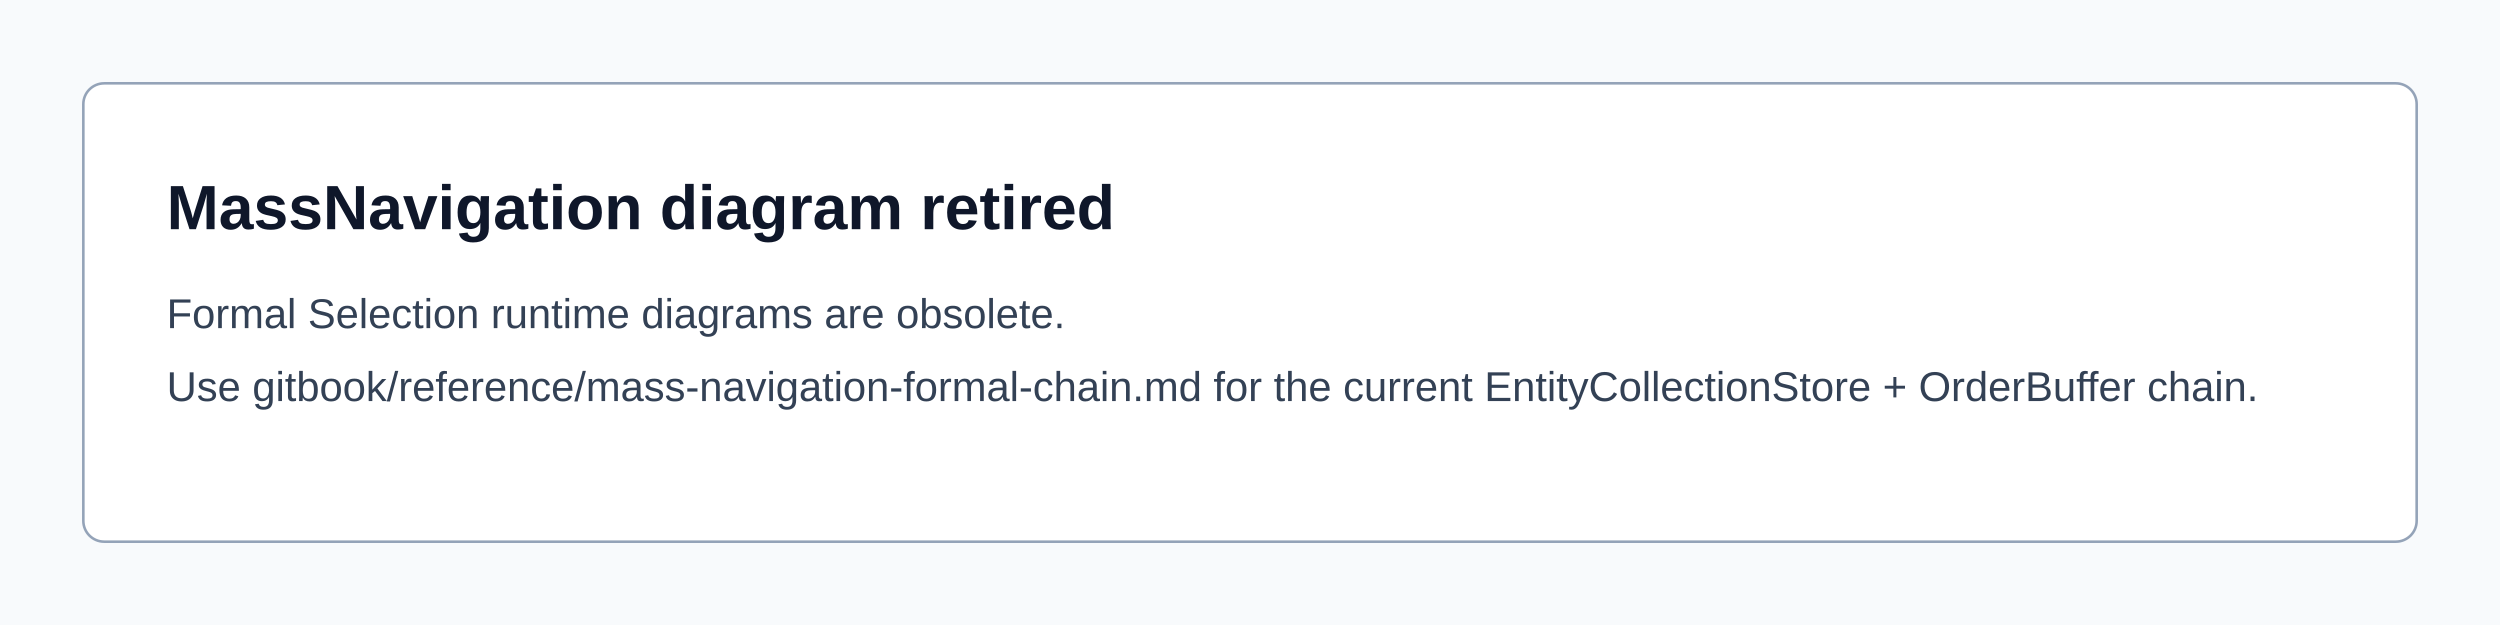
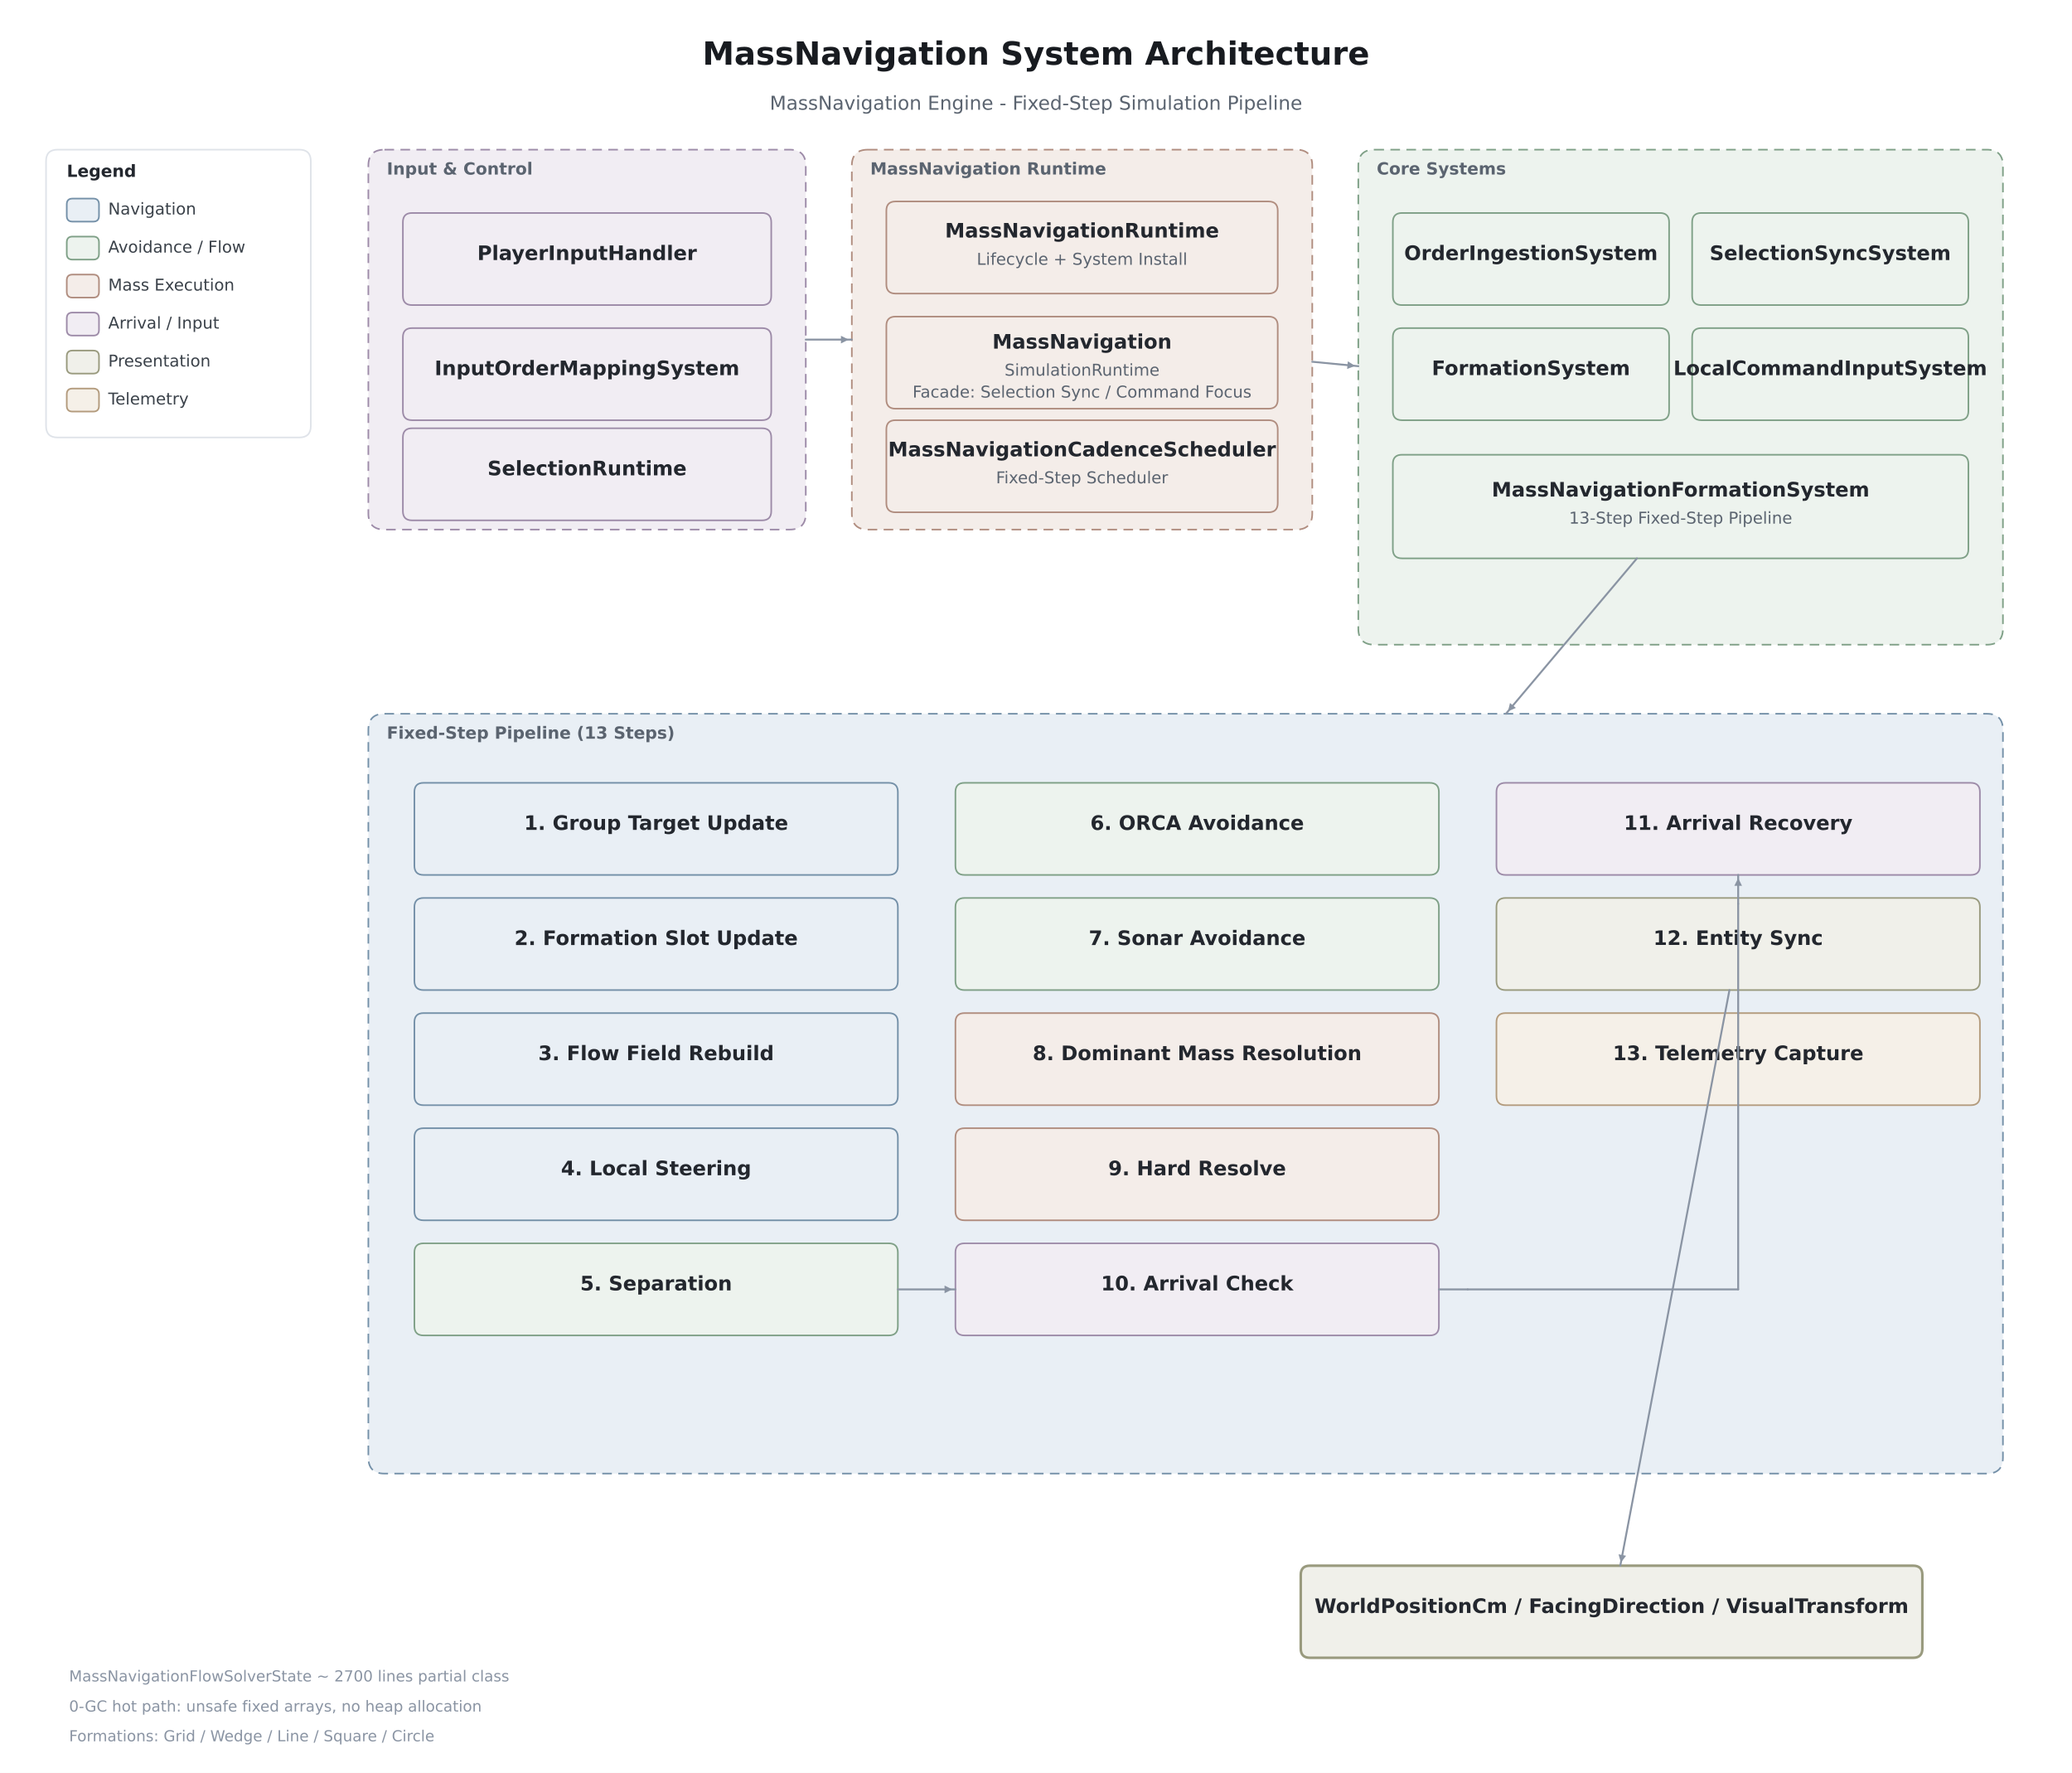
- <svg xmlns="http://www.w3.org/2000/svg" width="960" height="240" viewBox="0 0 960 240" role="img" aria-labelledby="title desc">
-   <rect width="960" height="240" fill="#f8fafc" />
-   <rect x="32" y="32" width="896" height="176" rx="8" fill="#ffffff" stroke="#94a3b8" />
-   <text x="64" y="88" font-family="Arial, sans-serif" font-size="24" font-weight="700" fill="#0f172a">MassNavigation diagram retired</text>
-   <text x="64" y="126" font-family="Arial, sans-serif" font-size="16" fill="#334155">Formal Selection runtime diagrams are obsolete.</text>
-   <text x="64" y="154" font-family="Arial, sans-serif" font-size="16" fill="#334155">Use gitbook/reference/mass-navigation-formal-chain.md for the current EntityCollectionStore + OrderBuffer chain.</text>
+ <svg xmlns="http://www.w3.org/2000/svg" width="1296pt" height="1108.8pt" viewBox="0 0 1296 1108.8" version="1.1">
+   <defs>
+     <style type="text/css">*{stroke-linejoin: round; stroke-linecap: butt}</style>
+   </defs>
+   <g id="figure_1">
+     <g id="patch_1">
+       <path d="M 0 1108.8  L 1296 1108.8  L 1296 0  L 0 0  z " style="fill: #ffffff" />
+     </g>
+     <g id="axes_1">
+       <g id="patch_2">
+         <path d="M 240.48 93.6  L 493.92 93.6  Q 504 93.6 504 103.68  L 504 321.12  Q 504 331.2 493.92 331.2  L 240.48 331.2  Q 230.4 331.2 230.4 321.12  L 230.4 103.68  Q 230.4 93.6 240.48 93.6  z " clip-path="url(#p00d6d3eb03)" style="fill: #f1edf3; stroke-dasharray: 6,4; stroke-dashoffset: 0; stroke: #9d8ba8; stroke-linejoin: miter" />
+       </g>
+       <g id="patch_3">
+         <path d="M 542.88 93.6  L 810.72 93.6  Q 820.8 93.6 820.8 103.68  L 820.8 321.12  Q 820.8 331.2 810.72 331.2  L 542.88 331.2  Q 532.8 331.2 532.8 321.12  L 532.8 103.68  Q 532.8 93.6 542.88 93.6  z " clip-path="url(#p00d6d3eb03)" style="fill: #f4ede9; stroke-dasharray: 6,4; stroke-dashoffset: 0; stroke: #b08d7f; stroke-linejoin: miter" />
+       </g>
+       <g id="patch_4">
+         <path d="M 859.68 93.6  L 1242.72 93.6  Q 1252.8 93.6 1252.8 103.68  L 1252.8 393.12  Q 1252.8 403.2 1242.72 403.2  L 859.68 403.2  Q 849.6 403.2 849.6 393.12  L 849.6 103.68  Q 849.6 93.6 859.68 93.6  z " clip-path="url(#p00d6d3eb03)" style="fill: #edf3ee; stroke-dasharray: 6,4; stroke-dashoffset: 0; stroke: #7fa087; stroke-linejoin: miter" />
+       </g>
+       <g id="patch_5">
+         <path d="M 240.48 446.4  L 1242.72 446.4  Q 1252.8 446.4 1252.8 456.48  L 1252.8 911.52  Q 1252.8 921.6 1242.72 921.6  L 240.48 921.6  Q 230.4 921.6 230.4 911.52  L 230.4 456.48  Q 230.4 446.4 240.48 446.4  z " clip-path="url(#p00d6d3eb03)" style="fill: #e9eff5; stroke-dasharray: 6,4; stroke-dashoffset: 0; stroke: #7490a8; stroke-linejoin: miter" />
+       </g>
+       <g id="text_1">
+         <text style="font-weight: 700; font-size: 10.5px; font-family: 'Microsoft YaHei', 'DejaVu Sans'; text-anchor: start; fill: #5b6470" x="241.92" y="109.193" transform="rotate(-0 241.92 109.1934)">Input &amp; Control</text>
+       </g>
+       <g id="text_2">
+         <text style="font-weight: 700; font-size: 10.5px; font-family: 'Microsoft YaHei', 'DejaVu Sans'; text-anchor: start; fill: #5b6470" x="544.32" y="109.157" transform="rotate(-0 544.32 109.1573)">MassNavigation Runtime</text>
+       </g>
+       <g id="text_3">
+         <text style="font-weight: 700; font-size: 10.5px; font-family: 'Microsoft YaHei', 'DejaVu Sans'; text-anchor: start; fill: #5b6470" x="861.12" y="109.143" transform="rotate(-0 861.12 109.1426)">Core Systems</text>
+       </g>
+       <g id="text_4">
+         <text style="font-weight: 700; font-size: 10.5px; font-family: 'Microsoft YaHei', 'DejaVu Sans'; text-anchor: start; fill: #5b6470" x="241.92" y="461.993" transform="rotate(-0 241.92 461.9934)">Fixed-Step Pipeline (13 Steps)</text>
+       </g>
+       <g id="patch_6">
+         <path d="M 257.76 133.2  L 476.64 133.2  Q 482.4 133.2 482.4 138.96  L 482.4 185.04  Q 482.4 190.8 476.64 190.8  L 257.76 190.8  Q 252 190.8 252 185.04  L 252 138.96  Q 252 133.2 257.76 133.2  z " clip-path="url(#p00d6d3eb03)" style="fill: #f1edf3; stroke: #9d8ba8; stroke-linejoin: miter" />
+       </g>
+       <g id="patch_7">
+         <path d="M 257.76 205.2  L 476.64 205.2  Q 482.4 205.2 482.4 210.96  L 482.4 257.04  Q 482.4 262.8 476.64 262.8  L 257.76 262.8  Q 252 262.8 252 257.04  L 252 210.96  Q 252 205.2 257.76 205.2  z " clip-path="url(#p00d6d3eb03)" style="fill: #f1edf3; stroke: #9d8ba8; stroke-linejoin: miter" />
+       </g>
+       <g id="patch_8">
+         <path d="M 257.76 267.84  L 476.64 267.84  Q 482.4 267.84 482.4 273.6  L 482.4 319.68  Q 482.4 325.44 476.64 325.44  L 257.76 325.44  Q 252 325.44 252 319.68  L 252 273.6  Q 252 267.84 257.76 267.84  z " clip-path="url(#p00d6d3eb03)" style="fill: #f1edf3; stroke: #9d8ba8; stroke-linejoin: miter" />
+       </g>
+       <g id="patch_9">
+         <path d="M 560.16 126  L 793.44 126  Q 799.2 126 799.2 131.76  L 799.2 177.84  Q 799.2 183.6 793.44 183.6  L 560.16 183.6  Q 554.4 183.6 554.4 177.84  L 554.4 131.76  Q 554.4 126 560.16 126  z " clip-path="url(#p00d6d3eb03)" style="fill: #f4ede9; stroke: #b08d7f; stroke-linejoin: miter" />
+       </g>
+       <g id="patch_10">
+         <path d="M 560.16 198  L 793.44 198  Q 799.2 198 799.2 203.76  L 799.2 249.84  Q 799.2 255.6 793.44 255.6  L 560.16 255.6  Q 554.4 255.6 554.4 249.84  L 554.4 203.76  Q 554.4 198 560.16 198  z " clip-path="url(#p00d6d3eb03)" style="fill: #f4ede9; stroke: #b08d7f; stroke-linejoin: miter" />
+       </g>
+       <g id="patch_11">
+         <path d="M 560.16 262.8  L 793.44 262.8  Q 799.2 262.8 799.2 268.56  L 799.2 314.64  Q 799.2 320.4 793.44 320.4  L 560.16 320.4  Q 554.4 320.4 554.4 314.64  L 554.4 268.56  Q 554.4 262.8 560.16 262.8  z " clip-path="url(#p00d6d3eb03)" style="fill: #f4ede9; stroke: #b08d7f; stroke-linejoin: miter" />
+       </g>
+       <g id="patch_12">
+         <path d="M 876.96 133.2  L 1038.24 133.2  Q 1044 133.2 1044 138.96  L 1044 185.04  Q 1044 190.8 1038.24 190.8  L 876.96 190.8  Q 871.2 190.8 871.2 185.04  L 871.2 138.96  Q 871.2 133.2 876.96 133.2  z " clip-path="url(#p00d6d3eb03)" style="fill: #edf3ee; stroke: #7fa087; stroke-linejoin: miter" />
+       </g>
+       <g id="patch_13">
+         <path d="M 1064.16 133.2  L 1225.44 133.2  Q 1231.2 133.2 1231.2 138.96  L 1231.2 185.04  Q 1231.2 190.8 1225.44 190.8  L 1064.16 190.8  Q 1058.4 190.8 1058.4 185.04  L 1058.4 138.96  Q 1058.4 133.2 1064.16 133.2  z " clip-path="url(#p00d6d3eb03)" style="fill: #edf3ee; stroke: #7fa087; stroke-linejoin: miter" />
+       </g>
+       <g id="patch_14">
+         <path d="M 876.96 205.2  L 1038.24 205.2  Q 1044 205.2 1044 210.96  L 1044 257.04  Q 1044 262.8 1038.24 262.8  L 876.96 262.8  Q 871.2 262.8 871.2 257.04  L 871.2 210.96  Q 871.2 205.2 876.96 205.2  z " clip-path="url(#p00d6d3eb03)" style="fill: #edf3ee; stroke: #7fa087; stroke-linejoin: miter" />
+       </g>
+       <g id="patch_15">
+         <path d="M 1064.16 205.2  L 1225.44 205.2  Q 1231.2 205.2 1231.2 210.96  L 1231.2 257.04  Q 1231.2 262.8 1225.44 262.8  L 1064.16 262.8  Q 1058.4 262.8 1058.4 257.04  L 1058.4 210.96  Q 1058.4 205.2 1064.16 205.2  z " clip-path="url(#p00d6d3eb03)" style="fill: #edf3ee; stroke: #7fa087; stroke-linejoin: miter" />
+       </g>
+       <g id="patch_16">
+         <path d="M 876.96 284.4  L 1225.44 284.4  Q 1231.2 284.4 1231.2 290.16  L 1231.2 343.44  Q 1231.2 349.2 1225.44 349.2  L 876.96 349.2  Q 871.2 349.2 871.2 343.44  L 871.2 290.16  Q 871.2 284.4 876.96 284.4  z " clip-path="url(#p00d6d3eb03)" style="fill: #edf3ee; stroke: #7fa087; stroke-linejoin: miter" />
+       </g>
+       <g id="patch_17">
+         <path d="M 264.96 489.6  L 555.84 489.6  Q 561.6 489.6 561.6 495.36  L 561.6 541.44  Q 561.6 547.2 555.84 547.2  L 264.96 547.2  Q 259.2 547.2 259.2 541.44  L 259.2 495.36  Q 259.2 489.6 264.96 489.6  z " clip-path="url(#p00d6d3eb03)" style="fill: #e9eff5; stroke: #7490a8; stroke-linejoin: miter" />
+       </g>
+       <g id="patch_18">
+         <path d="M 264.96 561.6  L 555.84 561.6  Q 561.6 561.6 561.6 567.36  L 561.6 613.44  Q 561.6 619.2 555.84 619.2  L 264.96 619.2  Q 259.2 619.2 259.2 613.44  L 259.2 567.36  Q 259.2 561.6 264.96 561.6  z " clip-path="url(#p00d6d3eb03)" style="fill: #e9eff5; stroke: #7490a8; stroke-linejoin: miter" />
+       </g>
+       <g id="patch_19">
+         <path d="M 264.96 633.6  L 555.84 633.6  Q 561.6 633.6 561.6 639.36  L 561.6 685.44  Q 561.6 691.2 555.84 691.2  L 264.96 691.2  Q 259.2 691.2 259.2 685.44  L 259.2 639.36  Q 259.2 633.6 264.96 633.6  z " clip-path="url(#p00d6d3eb03)" style="fill: #e9eff5; stroke: #7490a8; stroke-linejoin: miter" />
+       </g>
+       <g id="patch_20">
+         <path d="M 264.96 705.6  L 555.84 705.6  Q 561.6 705.6 561.6 711.36  L 561.6 757.44  Q 561.6 763.2 555.84 763.2  L 264.96 763.2  Q 259.2 763.2 259.2 757.44  L 259.2 711.36  Q 259.2 705.6 264.96 705.6  z " clip-path="url(#p00d6d3eb03)" style="fill: #e9eff5; stroke: #7490a8; stroke-linejoin: miter" />
+       </g>
+       <g id="patch_21">
+         <path d="M 264.96 777.6  L 555.84 777.6  Q 561.6 777.6 561.6 783.36  L 561.6 829.44  Q 561.6 835.2 555.84 835.2  L 264.96 835.2  Q 259.2 835.2 259.2 829.44  L 259.2 783.36  Q 259.2 777.6 264.96 777.6  z " clip-path="url(#p00d6d3eb03)" style="fill: #edf3ee; stroke: #7fa087; stroke-linejoin: miter" />
+       </g>
+       <g id="patch_22">
+         <path d="M 603.36 489.6  L 894.24 489.6  Q 900 489.6 900 495.36  L 900 541.44  Q 900 547.2 894.24 547.2  L 603.36 547.2  Q 597.6 547.2 597.6 541.44  L 597.6 495.36  Q 597.6 489.6 603.36 489.6  z " clip-path="url(#p00d6d3eb03)" style="fill: #edf3ee; stroke: #7fa087; stroke-linejoin: miter" />
+       </g>
+       <g id="patch_23">
+         <path d="M 603.36 561.6  L 894.24 561.6  Q 900 561.6 900 567.36  L 900 613.44  Q 900 619.2 894.24 619.2  L 603.36 619.2  Q 597.6 619.2 597.6 613.44  L 597.6 567.36  Q 597.6 561.6 603.36 561.6  z " clip-path="url(#p00d6d3eb03)" style="fill: #edf3ee; stroke: #7fa087; stroke-linejoin: miter" />
+       </g>
+       <g id="patch_24">
+         <path d="M 603.36 633.6  L 894.24 633.6  Q 900 633.6 900 639.36  L 900 685.44  Q 900 691.2 894.24 691.2  L 603.36 691.2  Q 597.6 691.2 597.6 685.44  L 597.6 639.36  Q 597.6 633.6 603.36 633.6  z " clip-path="url(#p00d6d3eb03)" style="fill: #f4ede9; stroke: #b08d7f; stroke-linejoin: miter" />
+       </g>
+       <g id="patch_25">
+         <path d="M 603.36 705.6  L 894.24 705.6  Q 900 705.6 900 711.36  L 900 757.44  Q 900 763.2 894.24 763.2  L 603.36 763.2  Q 597.6 763.2 597.6 757.44  L 597.6 711.36  Q 597.6 705.6 603.36 705.6  z " clip-path="url(#p00d6d3eb03)" style="fill: #f4ede9; stroke: #b08d7f; stroke-linejoin: miter" />
+       </g>
+       <g id="patch_26">
+         <path d="M 603.36 777.6  L 894.24 777.6  Q 900 777.6 900 783.36  L 900 829.44  Q 900 835.2 894.24 835.2  L 603.36 835.2  Q 597.6 835.2 597.6 829.44  L 597.6 783.36  Q 597.6 777.6 603.36 777.6  z " clip-path="url(#p00d6d3eb03)" style="fill: #f1edf3; stroke: #9d8ba8; stroke-linejoin: miter" />
+       </g>
+       <g id="patch_27">
+         <path d="M 941.76 489.6  L 1232.64 489.6  Q 1238.4 489.6 1238.4 495.36  L 1238.4 541.44  Q 1238.4 547.2 1232.64 547.2  L 941.76 547.2  Q 936 547.2 936 541.44  L 936 495.36  Q 936 489.6 941.76 489.6  z " clip-path="url(#p00d6d3eb03)" style="fill: #f1edf3; stroke: #9d8ba8; stroke-linejoin: miter" />
+       </g>
+       <g id="patch_28">
+         <path d="M 941.76 561.6  L 1232.64 561.6  Q 1238.4 561.6 1238.4 567.36  L 1238.4 613.44  Q 1238.4 619.2 1232.64 619.2  L 941.76 619.2  Q 936 619.2 936 613.44  L 936 567.36  Q 936 561.6 941.76 561.6  z " clip-path="url(#p00d6d3eb03)" style="fill: #f0f0ea; stroke: #999a7e; stroke-linejoin: miter" />
+       </g>
+       <g id="patch_29">
+         <path d="M 941.76 633.6  L 1232.64 633.6  Q 1238.4 633.6 1238.4 639.36  L 1238.4 685.44  Q 1238.4 691.2 1232.64 691.2  L 941.76 691.2  Q 936 691.2 936 685.44  L 936 639.36  Q 936 633.6 941.76 633.6  z " clip-path="url(#p00d6d3eb03)" style="fill: #f5f0e8; stroke: #b39b7d; stroke-linejoin: miter" />
+       </g>
+       <g id="patch_30">
+         <path d="M 819.36 979.2  L 1196.64 979.2  Q 1202.4 979.2 1202.4 984.96  L 1202.4 1031.04  Q 1202.4 1036.8 1196.64 1036.8  L 819.36 1036.8  Q 813.6 1036.8 813.6 1031.04  L 813.6 984.96  Q 813.6 979.2 819.36 979.2  z " clip-path="url(#p00d6d3eb03)" style="fill: #f0f0ea; stroke: #999a7e; stroke-width: 1.6; stroke-linejoin: miter" />
+       </g>
+       <g id="text_5">
+         <text style="font-weight: 700; font-size: 12.5px; font-family: 'Microsoft YaHei', 'DejaVu Sans'; text-anchor: middle; fill: #23272e" x="367.2" y="162.632" transform="rotate(-0 367.2 162.6322)">PlayerInputHandler</text>
+       </g>
+       <g id="text_6">
+         <text style="font-weight: 700; font-size: 12.5px; font-family: 'Microsoft YaHei', 'DejaVu Sans'; text-anchor: middle; fill: #23272e" x="367.2" y="234.632" transform="rotate(-0 367.2 234.6322)">InputOrderMappingSystem</text>
+       </g>
+       <g id="text_7">
+         <text style="font-weight: 700; font-size: 12.5px; font-family: 'Microsoft YaHei', 'DejaVu Sans'; text-anchor: middle; fill: #23272e" x="367.2" y="297.272" transform="rotate(-0 367.2 297.2722)">SelectionRuntime</text>
+       </g>
+       <g id="text_8">
+         <text style="font-weight: 700; font-size: 12.5px; font-family: 'Microsoft YaHei', 'DejaVu Sans'; text-anchor: middle; fill: #23272e" x="676.8" y="148.549" transform="rotate(-0 676.8 148.5492)">MassNavigationRuntime</text>
+       </g>
+       <g id="text_9">
+         <text style="font-size: 10.2px; font-family: 'Microsoft YaHei', 'DejaVu Sans'; text-anchor: middle; fill: #5b6470" x="676.8" y="165.593" transform="rotate(-0 676.8 165.5932)">Lifecycle + System Install</text>
+       </g>
+       <g id="text_10">
+         <text style="font-weight: 700; font-size: 12.5px; font-family: 'Microsoft YaHei', 'DejaVu Sans'; text-anchor: middle; fill: #23272e" x="676.8" y="218.029" transform="rotate(-0 676.8 218.0292)">MassNavigation</text>
+       </g>
+       <g id="text_11">
+         <text style="font-size: 10.2px; font-family: 'Microsoft YaHei', 'DejaVu Sans'; text-anchor: middle; fill: #5b6470" x="676.8" y="234.954" transform="rotate(-0 676.8 234.9536)">SimulationRuntime</text>
+       </g>
+       <g id="text_12">
+         <text style="font-size: 10.2px; font-family: 'Microsoft YaHei', 'DejaVu Sans'; text-anchor: middle; fill: #5b6470" x="676.8" y="248.634" transform="rotate(-0 676.8 248.6336)">Facade: Selection Sync / Command Focus</text>
+       </g>
+       <g id="text_13">
+         <text style="font-weight: 700; font-size: 12.5px; font-family: 'Microsoft YaHei', 'DejaVu Sans'; text-anchor: middle; fill: #23272e" x="676.8" y="285.392" transform="rotate(-0 676.8 285.3922)">MassNavigationCadenceScheduler</text>
+       </g>
+       <g id="text_14">
+         <text style="font-size: 10.2px; font-family: 'Microsoft YaHei', 'DejaVu Sans'; text-anchor: middle; fill: #5b6470" x="676.8" y="302.274" transform="rotate(-0 676.8 302.2736)">Fixed-Step Scheduler</text>
+       </g>
+       <g id="text_15">
+         <text style="font-weight: 700; font-size: 12.5px; font-family: 'Microsoft YaHei', 'DejaVu Sans'; text-anchor: middle; fill: #23272e" x="957.6" y="162.632" transform="rotate(-0 957.6 162.6322)">OrderIngestionSystem</text>
+       </g>
+       <g id="text_16">
+         <text style="font-weight: 700; font-size: 12.5px; font-family: 'Microsoft YaHei', 'DejaVu Sans'; text-anchor: middle; fill: #23272e" x="1144.8" y="162.632" transform="rotate(-0 1144.8 162.6322)">SelectionSyncSystem</text>
+       </g>
+       <g id="text_17">
+         <text style="font-weight: 700; font-size: 12.5px; font-family: 'Microsoft YaHei', 'DejaVu Sans'; text-anchor: middle; fill: #23272e" x="957.6" y="234.589" transform="rotate(-0 957.6 234.5892)">FormationSystem</text>
+       </g>
+       <g id="text_18">
+         <text style="font-weight: 700; font-size: 12.5px; font-family: 'Microsoft YaHei', 'DejaVu Sans'; text-anchor: middle; fill: #23272e" x="1144.8" y="234.632" transform="rotate(-0 1144.8 234.6322)">LocalCommandInputSystem</text>
+       </g>
+       <g id="text_19">
+         <text style="font-weight: 700; font-size: 12.5px; font-family: 'Microsoft YaHei', 'DejaVu Sans'; text-anchor: middle; fill: #23272e" x="1051.2" y="310.549" transform="rotate(-0 1051.2 310.5492)">MassNavigationFormationSystem</text>
+       </g>
+       <g id="text_20">
+         <text style="font-size: 10.2px; font-family: 'Microsoft YaHei', 'DejaVu Sans'; text-anchor: middle; fill: #5b6470" x="1051.2" y="327.474" transform="rotate(-0 1051.2 327.4736)">13-Step Fixed-Step Pipeline</text>
+       </g>
+       <g id="text_21">
+         <text style="font-weight: 700; font-size: 12.5px; font-family: 'Microsoft YaHei', 'DejaVu Sans'; text-anchor: middle; fill: #23272e" x="410.4" y="519.032" transform="rotate(-0 410.4 519.0322)">1. Group Target Update</text>
+       </g>
+       <g id="text_22">
+         <text style="font-weight: 700; font-size: 12.5px; font-family: 'Microsoft YaHei', 'DejaVu Sans'; text-anchor: middle; fill: #23272e" x="410.4" y="591.032" transform="rotate(-0 410.4 591.0322)">2. Formation Slot Update</text>
+       </g>
+       <g id="text_23">
+         <text style="font-weight: 700; font-size: 12.5px; font-family: 'Microsoft YaHei', 'DejaVu Sans'; text-anchor: middle; fill: #23272e" x="410.4" y="663.032" transform="rotate(-0 410.4 663.0322)">3. Flow Field Rebuild</text>
+       </g>
+       <g id="text_24">
+         <text style="font-weight: 700; font-size: 12.5px; font-family: 'Microsoft YaHei', 'DejaVu Sans'; text-anchor: middle; fill: #23272e" x="410.4" y="735.032" transform="rotate(-0 410.4 735.0322)">4. Local Steering</text>
+       </g>
+       <g id="text_25">
+         <text style="font-weight: 700; font-size: 12.5px; font-family: 'Microsoft YaHei', 'DejaVu Sans'; text-anchor: middle; fill: #23272e" x="410.4" y="807.032" transform="rotate(-0 410.4 807.0322)">5. Separation</text>
+       </g>
+       <g id="text_26">
+         <text style="font-weight: 700; font-size: 12.5px; font-family: 'Microsoft YaHei', 'DejaVu Sans'; text-anchor: middle; fill: #23272e" x="748.8" y="519.032" transform="rotate(-0 748.8 519.0322)">6. ORCA Avoidance</text>
+       </g>
+       <g id="text_27">
+         <text style="font-weight: 700; font-size: 12.5px; font-family: 'Microsoft YaHei', 'DejaVu Sans'; text-anchor: middle; fill: #23272e" x="748.8" y="591.032" transform="rotate(-0 748.8 591.0322)">7. Sonar Avoidance</text>
+       </g>
+       <g id="text_28">
+         <text style="font-weight: 700; font-size: 12.5px; font-family: 'Microsoft YaHei', 'DejaVu Sans'; text-anchor: middle; fill: #23272e" x="748.8" y="663.032" transform="rotate(-0 748.8 663.0322)">8. Dominant Mass Resolution</text>
+       </g>
+       <g id="text_29">
+         <text style="font-weight: 700; font-size: 12.5px; font-family: 'Microsoft YaHei', 'DejaVu Sans'; text-anchor: middle; fill: #23272e" x="748.8" y="735.032" transform="rotate(-0 748.8 735.0322)">9. Hard Resolve</text>
+       </g>
+       <g id="text_30">
+         <text style="font-weight: 700; font-size: 12.5px; font-family: 'Microsoft YaHei', 'DejaVu Sans'; text-anchor: middle; fill: #23272e" x="748.8" y="807.032" transform="rotate(-0 748.8 807.0322)">10. Arrival Check</text>
+       </g>
+       <g id="text_31">
+         <text style="font-weight: 700; font-size: 12.5px; font-family: 'Microsoft YaHei', 'DejaVu Sans'; text-anchor: middle; fill: #23272e" x="1087.2" y="519.032" transform="rotate(-0 1087.2 519.0322)">11. Arrival Recovery</text>
+       </g>
+       <g id="text_32">
+         <text style="font-weight: 700; font-size: 12.5px; font-family: 'Microsoft YaHei', 'DejaVu Sans'; text-anchor: middle; fill: #23272e" x="1087.2" y="590.989" transform="rotate(-0 1087.2 590.9892)">12. Entity Sync</text>
+       </g>
+       <g id="text_33">
+         <text style="font-weight: 700; font-size: 12.5px; font-family: 'Microsoft YaHei', 'DejaVu Sans'; text-anchor: middle; fill: #23272e" x="1087.2" y="663.032" transform="rotate(-0 1087.2 663.0322)">13. Telemetry Capture</text>
+       </g>
+       <g id="text_34">
+         <text style="font-weight: 700; font-size: 12.5px; font-family: 'Microsoft YaHei', 'DejaVu Sans'; text-anchor: middle; fill: #23272e" x="1008" y="1008.79" transform="rotate(-0 1008 1008.79)">WorldPositionCm / FacingDirection / VisualTransform</text>
+       </g>
+       <g id="line2d_1">
+         <path d="M 504 212.4  L 532.8 212.4  " clip-path="url(#p00d6d3eb03)" style="fill: none; stroke: #8a94a3; stroke-width: 1.2; stroke-linecap: round" />
+       </g>
+       <g id="line2d_2">
+         <path d="M 820.8 226.246  L 849.6 229.015  " clip-path="url(#p00d6d3eb03)" style="fill: none; stroke: #8a94a3; stroke-width: 1.2; stroke-linecap: round" />
+       </g>
+       <g id="line2d_3">
+         <path d="M 1023.882 349.2  L 941.929 446.4  " clip-path="url(#p00d6d3eb03)" style="fill: none; stroke: #8a94a3; stroke-width: 1.2; stroke-linecap: round" />
+       </g>
+       <g id="line2d_4">
+         <path d="M 561.6 806.4  L 597.6 806.4  " clip-path="url(#p00d6d3eb03)" style="fill: none; stroke: #8a94a3; stroke-width: 1.2; stroke-linecap: round" />
+       </g>
+       <g id="line2d_5">
+         <path d="M 900 806.4  L 918 806.4  " clip-path="url(#p00d6d3eb03)" style="fill: none; stroke: #8a94a3; stroke-width: 1.2; stroke-linecap: round" />
+       </g>
+       <g id="line2d_6">
+         <path d="M 918 806.4  L 1087.2 806.4  " clip-path="url(#p00d6d3eb03)" style="fill: none; stroke: #8a94a3; stroke-width: 1.2; stroke-linecap: round" />
+       </g>
+       <g id="line2d_7">
+         <path d="M 1087.2 806.4  L 1087.2 565.2  " clip-path="url(#p00d6d3eb03)" style="fill: none; stroke: #8a94a3; stroke-width: 1.2; stroke-linecap: round" />
+       </g>
+       <g id="line2d_8">
+         <path d="M 1087.2 565.2  L 1087.2 547.2  " clip-path="url(#p00d6d3eb03)" style="fill: none; stroke: #8a94a3; stroke-width: 1.2; stroke-linecap: round" />
+       </g>
+       <g id="line2d_9">
+         <path d="M 1081.738 619.2  L 1013.462 979.2  " clip-path="url(#p00d6d3eb03)" style="fill: none; stroke: #8a94a3; stroke-width: 1.2; stroke-linecap: round" />
+       </g>
+       <g id="patch_31">
+         <path d="M 506 212.4  Q 518.401 212.4 530.801 212.4  " clip-path="url(#p00d6d3eb03)" style="fill: none" />
+         <path d="M 526.001 210  L 530.801 212.4  L 526.001 214.8  z " clip-path="url(#p00d6d3eb03)" style="fill: #8a94a3" />
+       </g>
+       <g id="patch_32">
+         <path d="M 822.793 226.438  Q 835.2 227.631 847.607 228.824  " clip-path="url(#p00d6d3eb03)" style="fill: none" />
+         <path d="M 843.059 225.975  L 847.607 228.824  L 842.599 230.753  z " clip-path="url(#p00d6d3eb03)" style="fill: #8a94a3" />
+       </g>
+       <g id="patch_33">
+         <path d="M 1022.594 350.728  Q 982.906 397.8 943.217 444.873  " clip-path="url(#p00d6d3eb03)" style="fill: none" />
+         <path d="M 948.146 442.75  L 943.217 444.873  L 944.476 439.656  z " clip-path="url(#p00d6d3eb03)" style="fill: #8a94a3" />
+       </g>
+       <g id="patch_34">
+         <path d="M 563.6 806.4  Q 579.602 806.4 595.604 806.4  " clip-path="url(#p00d6d3eb03)" style="fill: none" />
+         <path d="M 590.804 804  L 595.604 806.4  L 590.804 808.8  z " clip-path="url(#p00d6d3eb03)" style="fill: #8a94a3" />
+       </g>
+       <g id="patch_35">
+         <path d="M 1087.2 563.2  Q 1087.2 556.198 1087.2 549.196  " clip-path="url(#p00d6d3eb03)" style="fill: none" />
+         <path d="M 1084.8 553.996  L 1087.2 549.196  L 1089.6 553.996  z " clip-path="url(#p00d6d3eb03)" style="fill: #8a94a3" />
+       </g>
+       <g id="patch_36">
+         <path d="M 1081.365 621.164  Q 1047.6 799.2 1013.835 977.236  " clip-path="url(#p00d6d3eb03)" style="fill: none" />
+         <path d="M 1017.087 972.967  L 1013.835 977.236  L 1012.371 972.073  z " clip-path="url(#p00d6d3eb03)" style="fill: #8a94a3" />
+       </g>
+       <g id="text_35">
+         <text style="font-weight: 700; font-size: 20px; font-family: 'Microsoft YaHei', 'DejaVu Sans'; text-anchor: middle; fill: #181b20" x="648" y="40.468" transform="rotate(-0 648 40.4675)">MassNavigation System Architecture</text>
+       </g>
+       <g id="text_36">
+         <text style="font-size: 12px; font-family: 'Microsoft YaHei', 'DejaVu Sans'; text-anchor: middle; fill: #5b6470" x="648" y="68.632" transform="rotate(-0 648 68.6325)">MassNavigation Engine - Fixed-Step Simulation Pipeline</text>
+       </g>
+       <g id="text_37">
+         <text style="font-size: 9.5px; font-family: 'Microsoft YaHei', 'DejaVu Sans'; text-anchor: start; fill: #8a94a3" x="43.2" y="1051.594" transform="rotate(-0 43.2 1051.594)">MassNavigationFlowSolverState ~ 2700 lines partial class</text>
+       </g>
+       <g id="text_38">
+         <text style="font-size: 9.5px; font-family: 'Microsoft YaHei', 'DejaVu Sans'; text-anchor: start; fill: #8a94a3" x="43.2" y="1070.425" transform="rotate(-0 43.2 1070.425)">0-GC hot path: unsafe fixed arrays, no heap allocation</text>
+       </g>
+       <g id="text_39">
+         <text style="font-size: 9.5px; font-family: 'Microsoft YaHei', 'DejaVu Sans'; text-anchor: start; fill: #8a94a3" x="43.2" y="1089.034" transform="rotate(-0 43.2 1089.034)">Formations: Grid / Wedge / Line / Square / Circle</text>
+       </g>
+       <g id="patch_37">
+         <path d="M 36 93.6  L 187.2 93.6  Q 194.4 93.6 194.4 100.8  L 194.4 266.4  Q 194.4 273.6 187.2 273.6  L 36 273.6  Q 28.8 273.6 28.8 266.4  L 28.8 100.8  Q 28.8 93.6 36 93.6  z " clip-path="url(#p00d6d3eb03)" style="fill: #ffffff; stroke: #dfe3e9; stroke-linejoin: miter" />
+       </g>
+       <g id="text_40">
+         <text style="font-weight: 700; font-size: 10.5px; font-family: 'Microsoft YaHei', 'DejaVu Sans'; text-anchor: start; fill: #23272e" x="41.76" y="110.633" transform="rotate(-0 41.76 110.6334)">Legend</text>
+       </g>
+       <g id="patch_38">
+         <path d="M 45.36 124.2  L 58.32 124.2  Q 61.92 124.2 61.92 127.8  L 61.92 135  Q 61.92 138.6 58.32 138.6  L 45.36 138.6  Q 41.76 138.6 41.76 135  L 41.76 127.8  Q 41.76 124.2 45.36 124.2  z " clip-path="url(#p00d6d3eb03)" style="fill: #e9eff5; stroke: #7490a8; stroke-linejoin: miter" />
+       </g>
+       <g id="text_41">
+         <text style="font-size: 10.2px; font-family: 'Microsoft YaHei', 'DejaVu Sans'; text-anchor: start; fill: #3a4149" x="67.68" y="134.15" transform="rotate(-0 67.68 134.15)">Navigation</text>
+       </g>
+       <g id="patch_39">
+         <path d="M 45.36 147.96  L 58.32 147.96  Q 61.92 147.96 61.92 151.56  L 61.92 158.76  Q 61.92 162.36 58.32 162.36  L 45.36 162.36  Q 41.76 162.36 41.76 158.76  L 41.76 151.56  Q 41.76 147.96 45.36 147.96  z " clip-path="url(#p00d6d3eb03)" style="fill: #edf3ee; stroke: #7fa087; stroke-linejoin: miter" />
+       </g>
+       <g id="text_42">
+         <text style="font-size: 10.2px; font-family: 'Microsoft YaHei', 'DejaVu Sans'; text-anchor: start; fill: #3a4149" x="67.68" y="157.969" transform="rotate(-0 67.68 157.969)">Avoidance / Flow</text>
+       </g>
+       <g id="patch_40">
+         <path d="M 45.36 171.72  L 58.32 171.72  Q 61.92 171.72 61.92 175.32  L 61.92 182.52  Q 61.92 186.12 58.32 186.12  L 45.36 186.12  Q 41.76 186.12 41.76 182.52  L 41.76 175.32  Q 41.76 171.72 45.36 171.72  z " clip-path="url(#p00d6d3eb03)" style="fill: #f4ede9; stroke: #b08d7f; stroke-linejoin: miter" />
+       </g>
+       <g id="text_43">
+         <text style="font-size: 10.2px; font-family: 'Microsoft YaHei', 'DejaVu Sans'; text-anchor: start; fill: #3a4149" x="67.68" y="181.729" transform="rotate(-0 67.68 181.729)">Mass Execution</text>
+       </g>
+       <g id="patch_41">
+         <path d="M 45.36 195.48  L 58.32 195.48  Q 61.92 195.48 61.92 199.08  L 61.92 206.28  Q 61.92 209.88 58.32 209.88  L 45.36 209.88  Q 41.76 209.88 41.76 206.28  L 41.76 199.08  Q 41.76 195.48 45.36 195.48  z " clip-path="url(#p00d6d3eb03)" style="fill: #f1edf3; stroke: #9d8ba8; stroke-linejoin: miter" />
+       </g>
+       <g id="text_44">
+         <text style="font-size: 10.2px; font-family: 'Microsoft YaHei', 'DejaVu Sans'; text-anchor: start; fill: #3a4149" x="67.68" y="205.489" transform="rotate(-0 67.68 205.489)">Arrival / Input</text>
+       </g>
+       <g id="patch_42">
+         <path d="M 45.36 219.24  L 58.32 219.24  Q 61.92 219.24 61.92 222.84  L 61.92 230.04  Q 61.92 233.64 58.32 233.64  L 45.36 233.64  Q 41.76 233.64 41.76 230.04  L 41.76 222.84  Q 41.76 219.24 45.36 219.24  z " clip-path="url(#p00d6d3eb03)" style="fill: #f0f0ea; stroke: #999a7e; stroke-linejoin: miter" />
+       </g>
+       <g id="text_45">
+         <text style="font-size: 10.2px; font-family: 'Microsoft YaHei', 'DejaVu Sans'; text-anchor: start; fill: #3a4149" x="67.68" y="229.249" transform="rotate(-0 67.68 229.249)">Presentation</text>
+       </g>
+       <g id="patch_43">
+         <path d="M 45.36 243  L 58.32 243  Q 61.92 243 61.92 246.6  L 61.92 253.8  Q 61.92 257.4 58.32 257.4  L 45.36 257.4  Q 41.76 257.4 41.76 253.8  L 41.76 246.6  Q 41.76 243 45.36 243  z " clip-path="url(#p00d6d3eb03)" style="fill: #f5f0e8; stroke: #b39b7d; stroke-linejoin: miter" />
+       </g>
+       <g id="text_46">
+         <text style="font-size: 10.2px; font-family: 'Microsoft YaHei', 'DejaVu Sans'; text-anchor: start; fill: #3a4149" x="67.68" y="252.98" transform="rotate(-0 67.68 252.9795)">Telemetry</text>
+       </g>
+     </g>
+   </g>
+   <defs>
+     <clipPath id="p00d6d3eb03">
+       <rect x="0" y="0" width="1296" height="1108.8" />
+     </clipPath>
+   </defs>
</svg>
